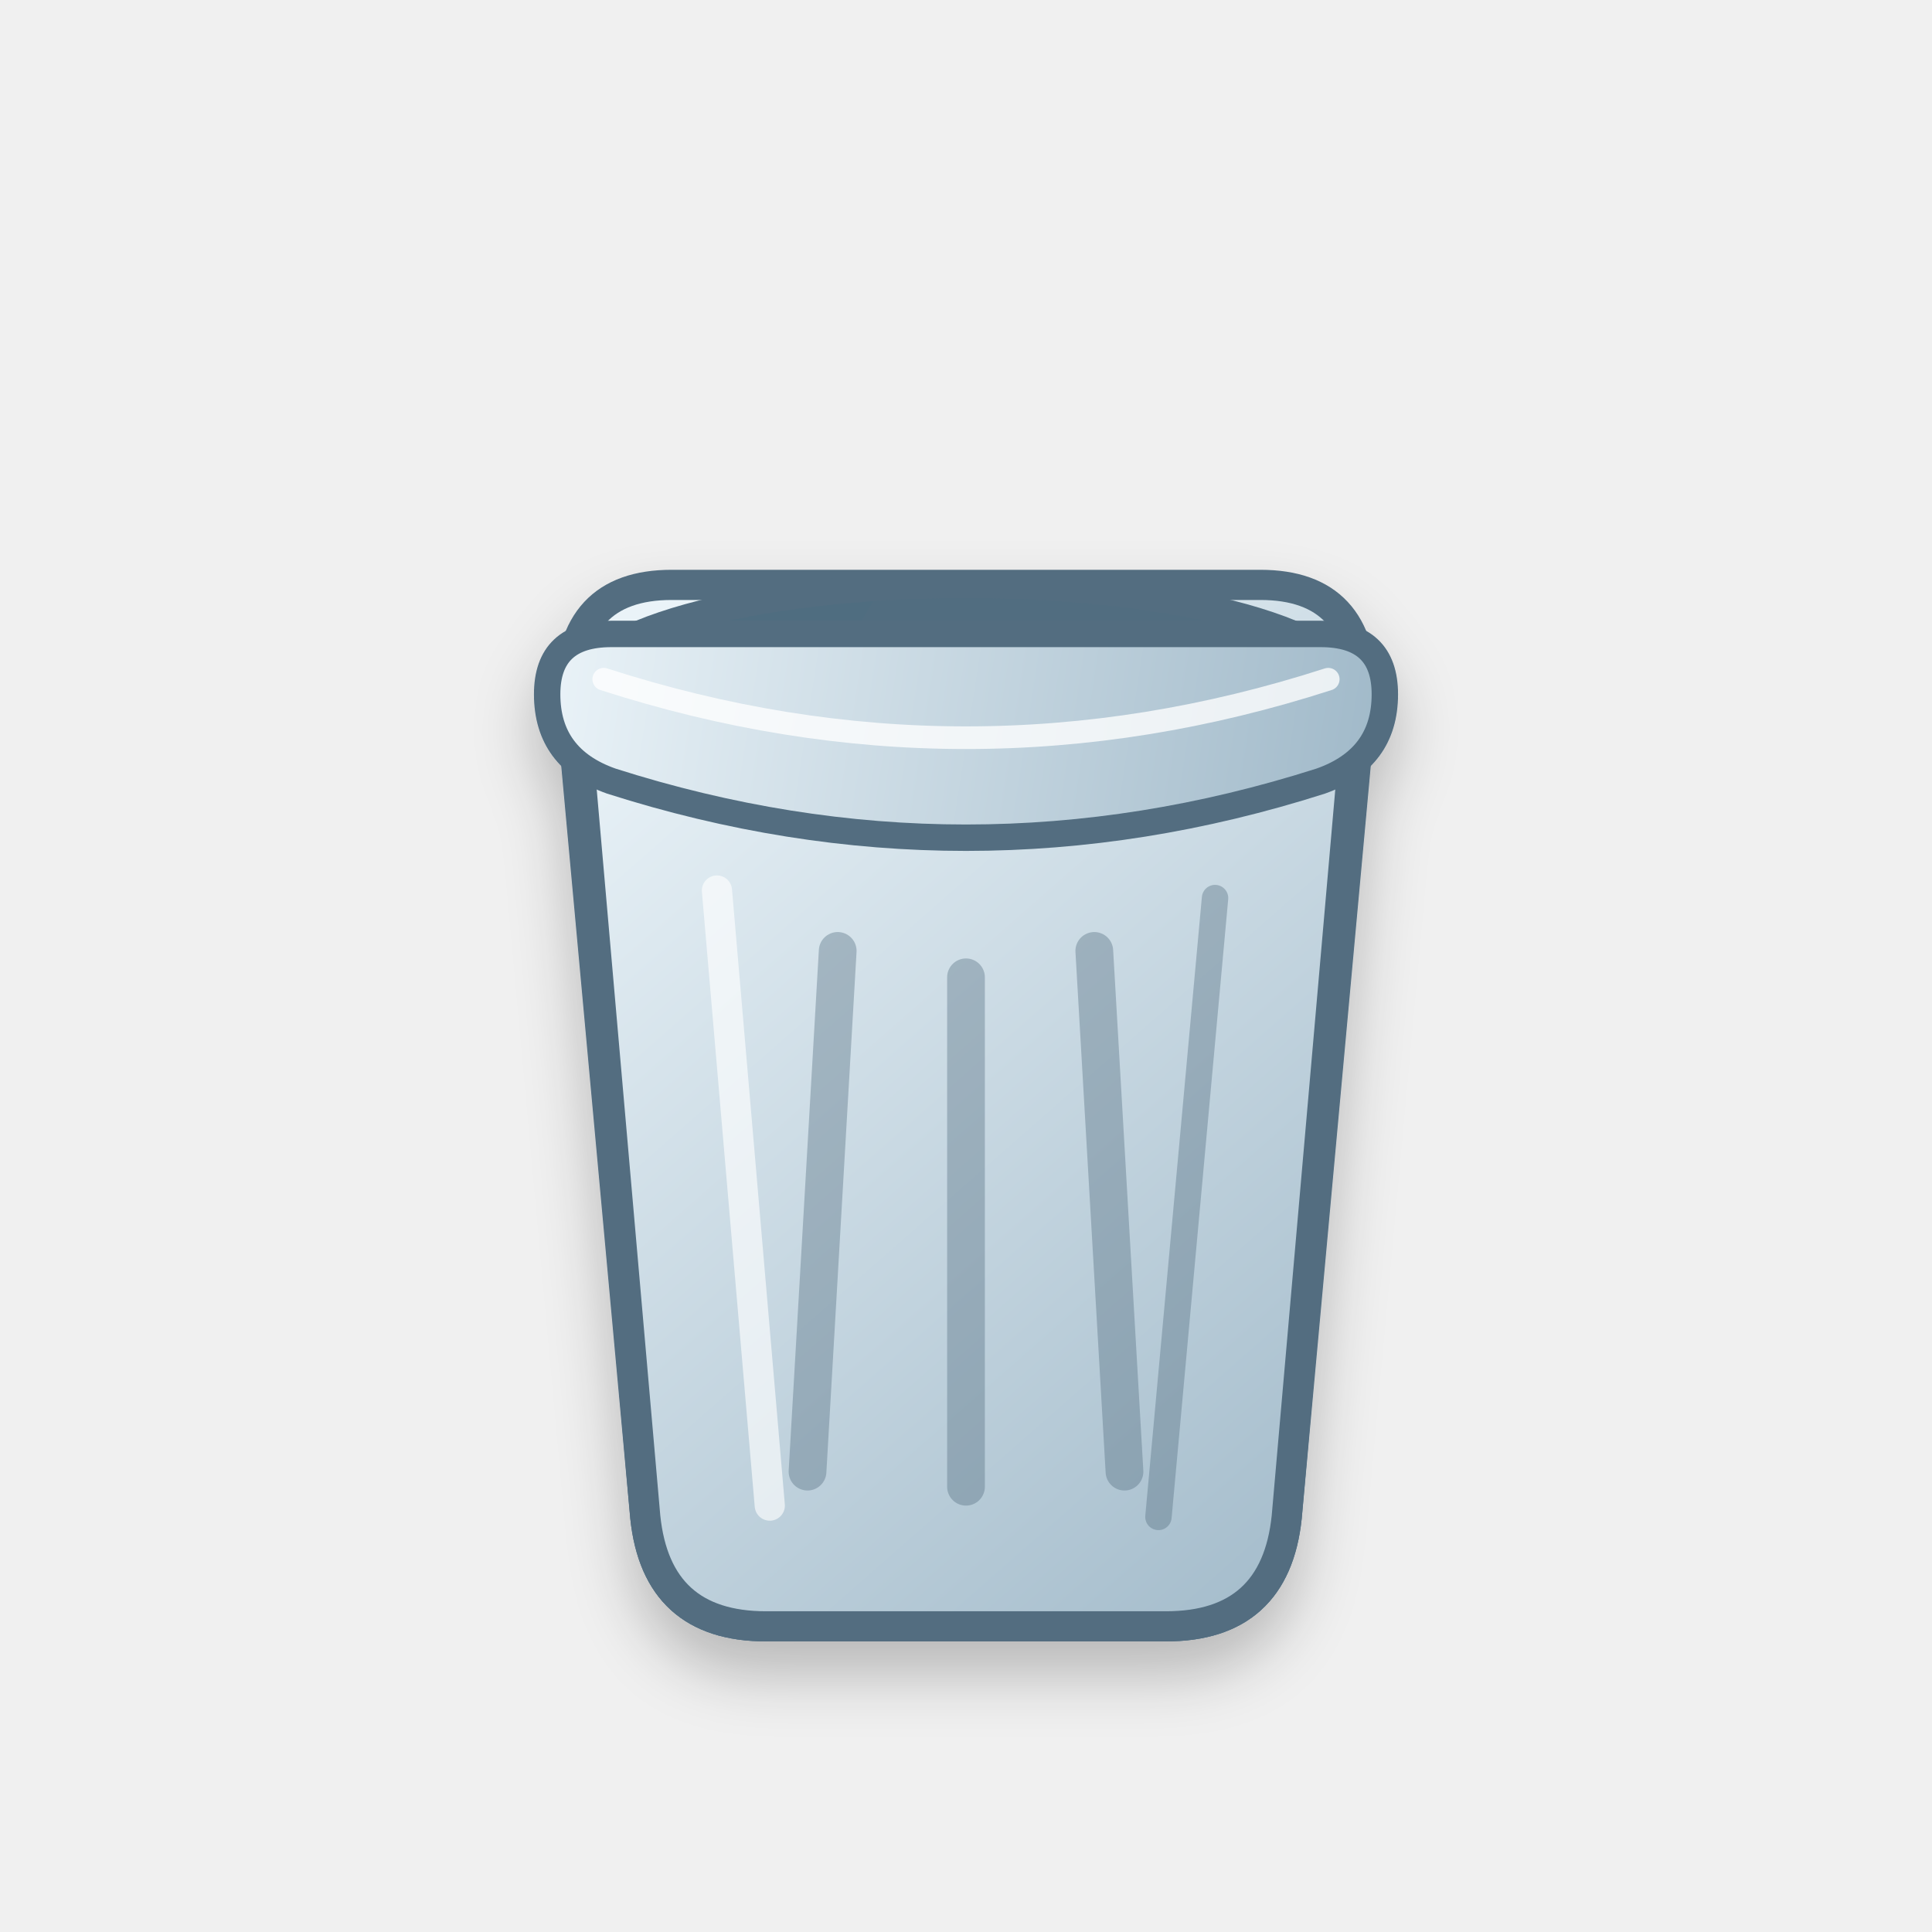
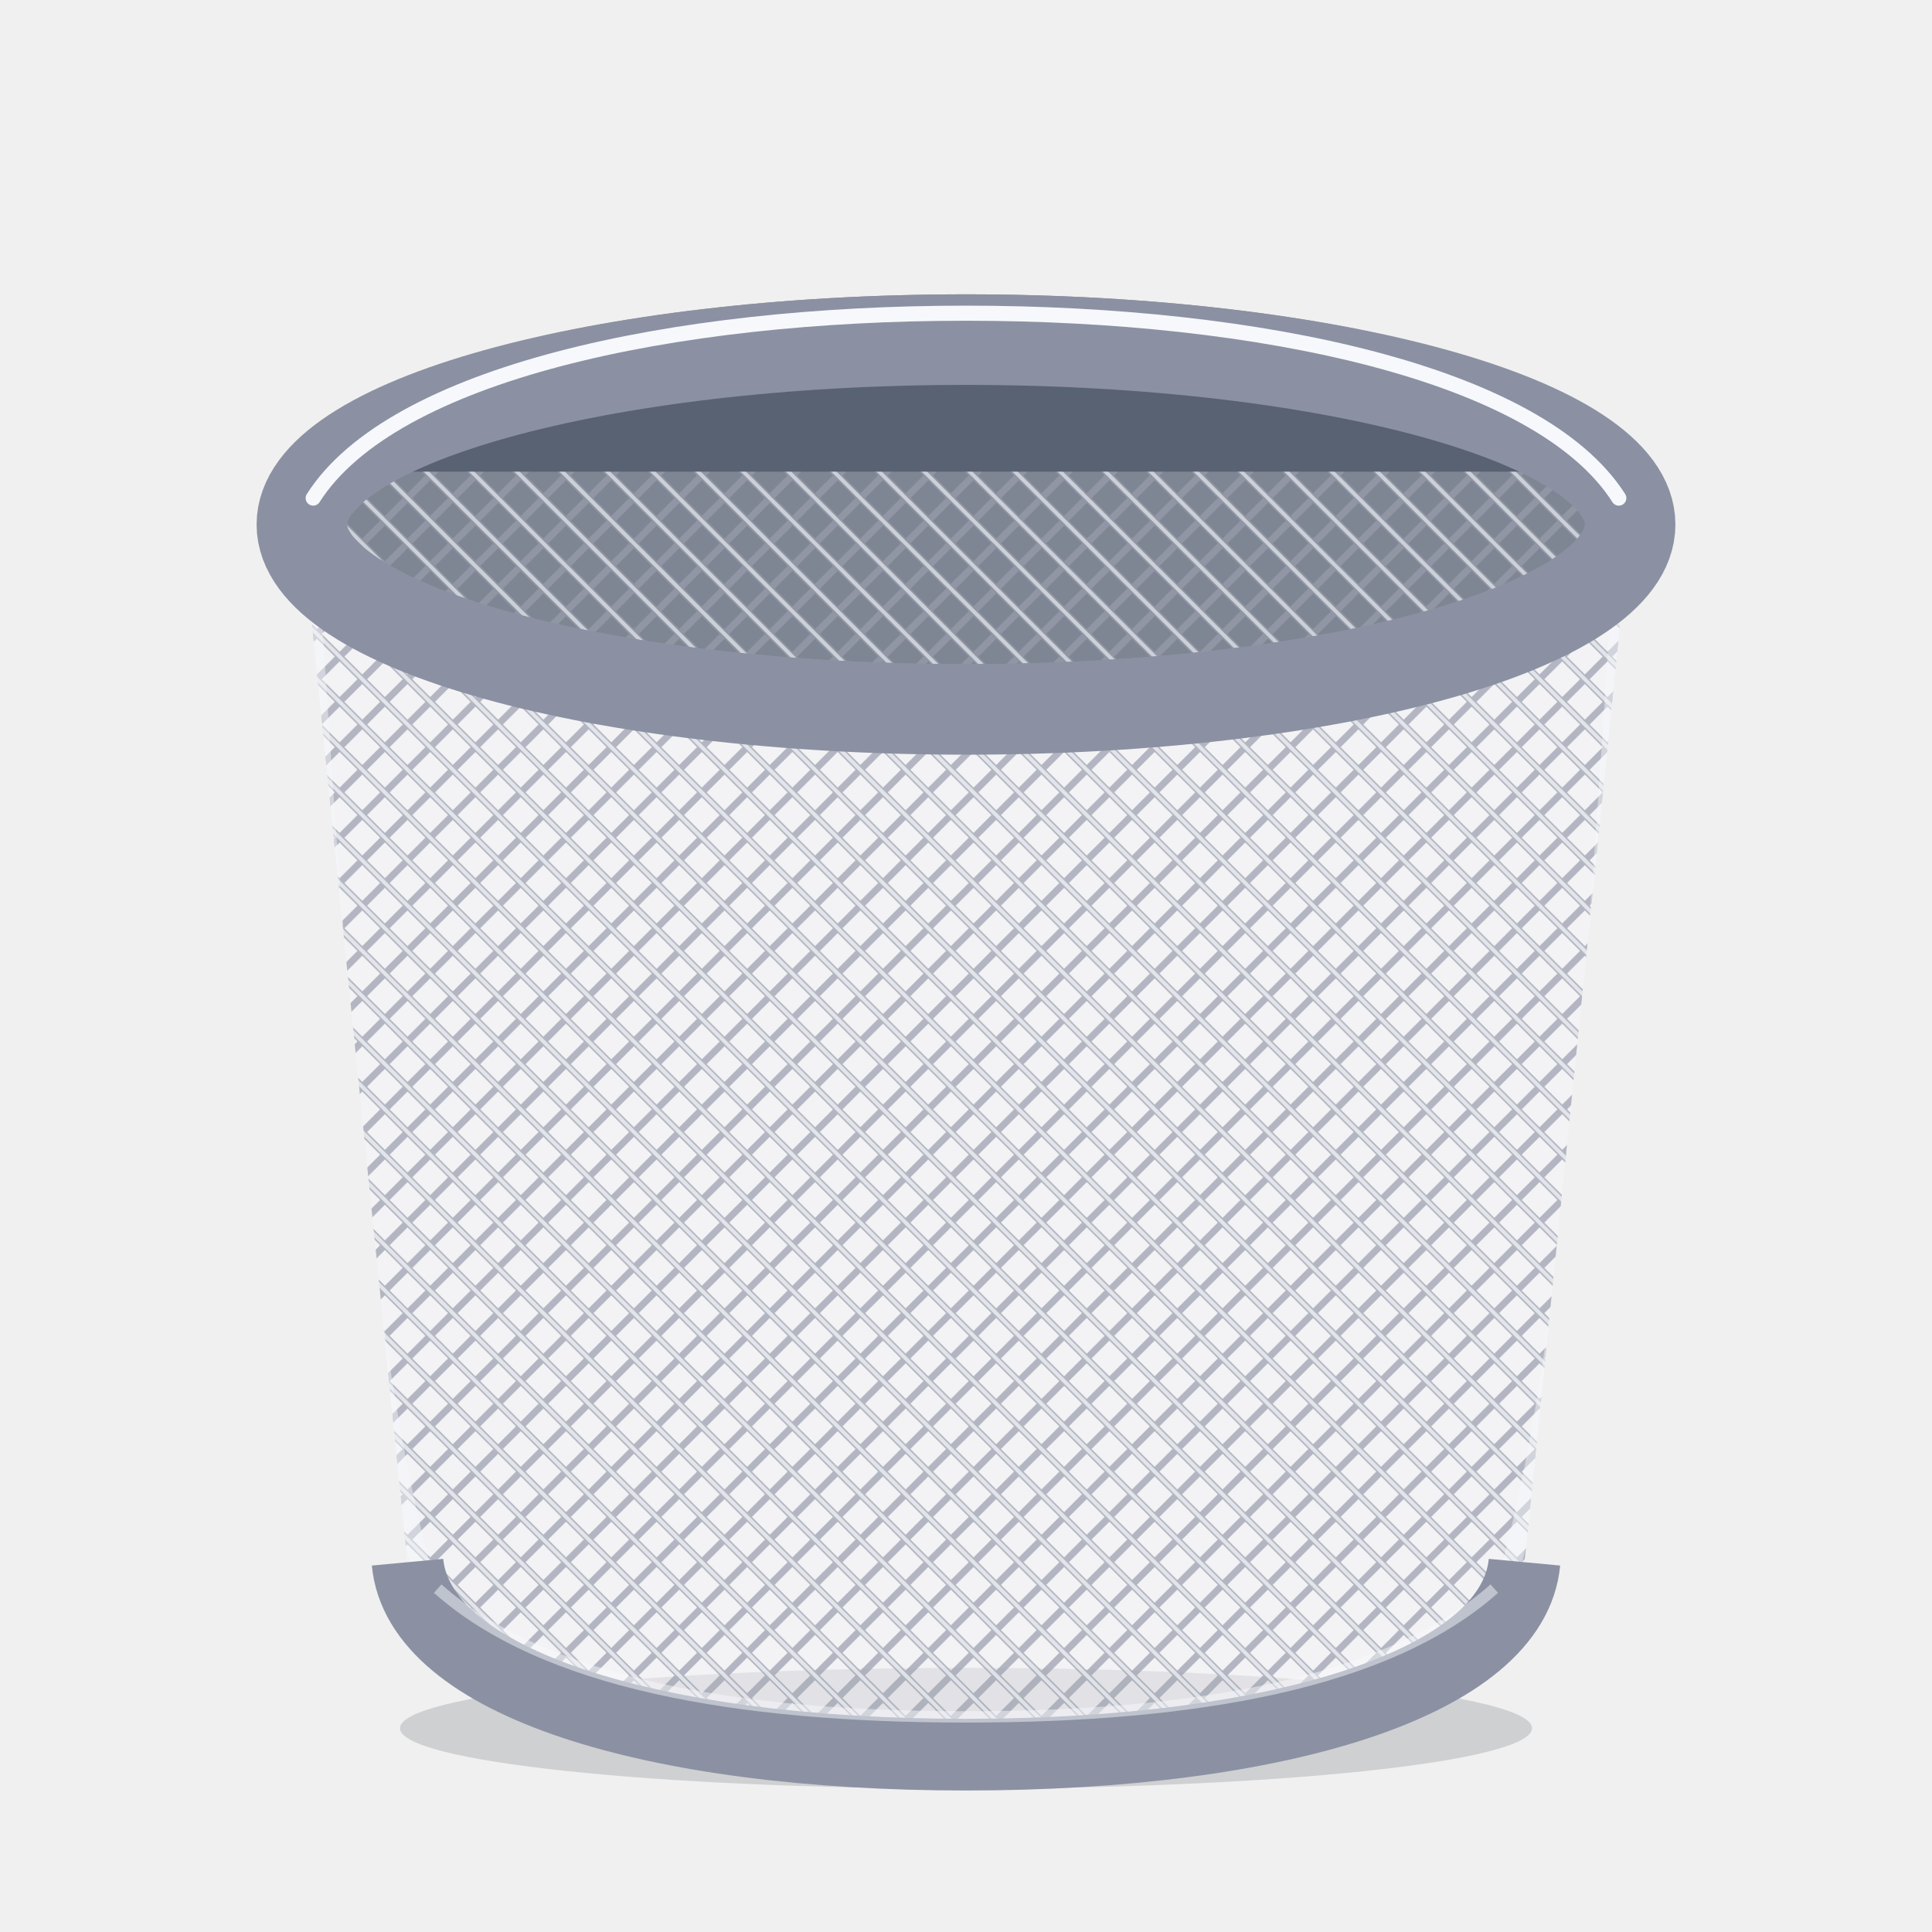
<svg xmlns="http://www.w3.org/2000/svg" width="256" height="256" viewBox="0 0 512 512" role="img" aria-labelledby="title desc">
  <defs>
-     <linearGradient id="binBody" x1="150" y1="190" x2="365" y2="435" gradientUnits="userSpaceOnUse">
-       <stop stop-color="#EAF3F8" />
-       <stop offset="1" stop-color="#9FB8C8" />
+     <linearGradient id="metal" x1="80" y1="90" x2="430" y2="460">
+       <stop stop-color="#F7F8FC" stop-opacity=".8" />
+       <stop offset=".35" stop-color="#8B91A2" stop-opacity=".45" />
+       <stop offset=".75" stop-color="#7B8192" stop-opacity=".35" />
+       <stop offset="1" stop-color="#F7F8FC" stop-opacity=".7" />
    </linearGradient>
-     <linearGradient id="inner" x1="180" y1="160" x2="330" y2="250" gradientUnits="userSpaceOnUse">
-       <stop stop-color="#506D80" />
-       <stop offset="1" stop-color="#526D80" />
+     <linearGradient id="rim" x1="80" y1="90" x2="430" y2="180">
+       <stop stop-color="#8B91A2" />
+       <stop offset=".2" stop-color="#F7F8FC" />
+       <stop offset=".5" stop-color="#7B8192" />
+       <stop offset=".8" stop-color="#F7F8FC" />
+       <stop offset="1" stop-color="#8B91A2" />
    </linearGradient>
-     <linearGradient id="rim" x1="145" y1="170" x2="370" y2="205" gradientUnits="userSpaceOnUse">
-       <stop stop-color="#EAF3F8" />
-       <stop offset="1" stop-color="#9FB8C8" />
+     <linearGradient id="inside" x1="160" y1="100" x2="350" y2="200">
+       <stop stop-color="#596273" />
+       <stop offset="1" stop-color="#424B5D" />
    </linearGradient>
-     <filter id="shadow" x="-30%" y="-25%" width="160%" height="175%">
-       <feGaussianBlur in="SourceAlpha" stdDeviation="8" />
-       <feOffset dy="9" />
-       <feComponentTransfer>
-         <feFuncA type="linear" slope=".23" />
-       </feComponentTransfer>
-       <feMerge>
-         <feMergeNode />
-         <feMergeNode in="SourceGraphic" />
-       </feMerge>
-     </filter>
-     <clipPath id="opening">
-       <ellipse cx="256" cy="184" rx="104" ry="29" />
+     <pattern id="mesh" width="12" height="12" patternUnits="userSpaceOnUse">
+       <path d="M-6 6L6 -6M0 12L12 0M6 18L18 6M-6 6L6 18M0 0L12 12M6 -6L18 6" fill="none" stroke="#7B8192" stroke-width="1.8" stroke-opacity=".82" />
+       <path d="M-6 6L6 18M0 0L12 12M6 -6L18 6" fill="none" stroke="#F7F8FC" stroke-width="1" stroke-opacity=".7" />
+     </pattern>
+     <clipPath id="body">
+       <path d="M80 139C83 112 155 91 256 91S429 112 432 139L404 414C401 446 339 465 256 465S111 446 108 414Z" />
    </clipPath>
  </defs>
-   <g filter="url(#shadow)">
-     <path d="M151 184Q151 155 178 155H334Q361 155 361 184L341 402Q338 431 309 431H203Q174 431 171 402Z" fill="url(#binBody)" stroke="#526D80" stroke-width="8" stroke-linejoin="round" />
-     <ellipse cx="256" cy="184" rx="104" ry="29" fill="url(#inner)" stroke="#526D80" stroke-width="7" />
-     <g />
-     <path d="M152 185Q256 224 360 185L341 402Q338 431 309 431H203Q174 431 171 402Z" fill="url(#binBody)" stroke="#526D80" stroke-width="8" stroke-linejoin="round" />
-     <path d="M174 207Q256 237 338 207" fill="none" stroke="#FFFFFF" stroke-opacity=".52" stroke-width="6" stroke-linecap="round" />
-     <path d="M190 236L204 399" stroke="#FFFFFF" stroke-opacity=".62" stroke-width="8" stroke-linecap="round" />
-     <path d="M322 238L307 402" stroke="#526D80" stroke-opacity=".38" stroke-width="7" stroke-linecap="round" />
-     <path d="M222 252L214 390M256 259V394M290 252L298 390" stroke="#526D80" stroke-opacity=".38" stroke-width="10" stroke-linecap="round" />
-     <path d="M145 184Q145 168 162 168H350Q367 168 367 184Q367 201 350 207Q256 237 162 207Q145 201 145 184Z" fill="url(#rim)" stroke="#526D80" stroke-width="7" />
-     <path d="M160 180Q256 211 352 180" fill="none" stroke="#FFFFFF" stroke-opacity=".78" stroke-width="6" stroke-linecap="round" />
+   <ellipse cx="256" cy="458" rx="150" ry="16" fill="#111827" opacity=".15" />
+   <path d="M80 139C83 112 155 91 256 91S429 112 432 139L404 414C401 446 339 465 256 465S111 446 108 414Z" fill="url(#metal)" opacity=".4" />
+   <ellipse cx="256" cy="139" rx="176" ry="49" fill="url(#inside)" />
+   <g clip-path="url(#body)">
+     <rect x="72" y="125" width="368" height="350" fill="url(#mesh)" opacity=".86" />
+     <rect x="72" y="125" width="368" height="350" fill="url(#metal)" opacity=".3" />
+     <path d="M82 150C91 300 100 390 119 438M430 150C421 300 412 390 393 438" fill="none" stroke="#F7F8FC" stroke-opacity=".45" stroke-width="5" />
  </g>
+   <path d="M108 414C111 446 173 465 256 465S401 446 404 414" fill="none" stroke="url(#rim)" stroke-width="19" />
+   <path d="M116 421C144 446 195 455 256 455S368 446 396 421" fill="none" stroke="#F7F8FC" stroke-opacity=".48" stroke-width="3" />
+   <ellipse cx="256" cy="139" rx="176" ry="49" fill="none" stroke="#8B91A2" stroke-width="24" />
+   <ellipse cx="256" cy="135" rx="176" ry="49" fill="none" stroke="url(#rim)" stroke-width="16" />
+   <path d="M83 132C104 99 178 83 256 83S408 99 429 132" fill="none" stroke="#F7F8FC" stroke-width="4" stroke-linecap="round" />
</svg>
